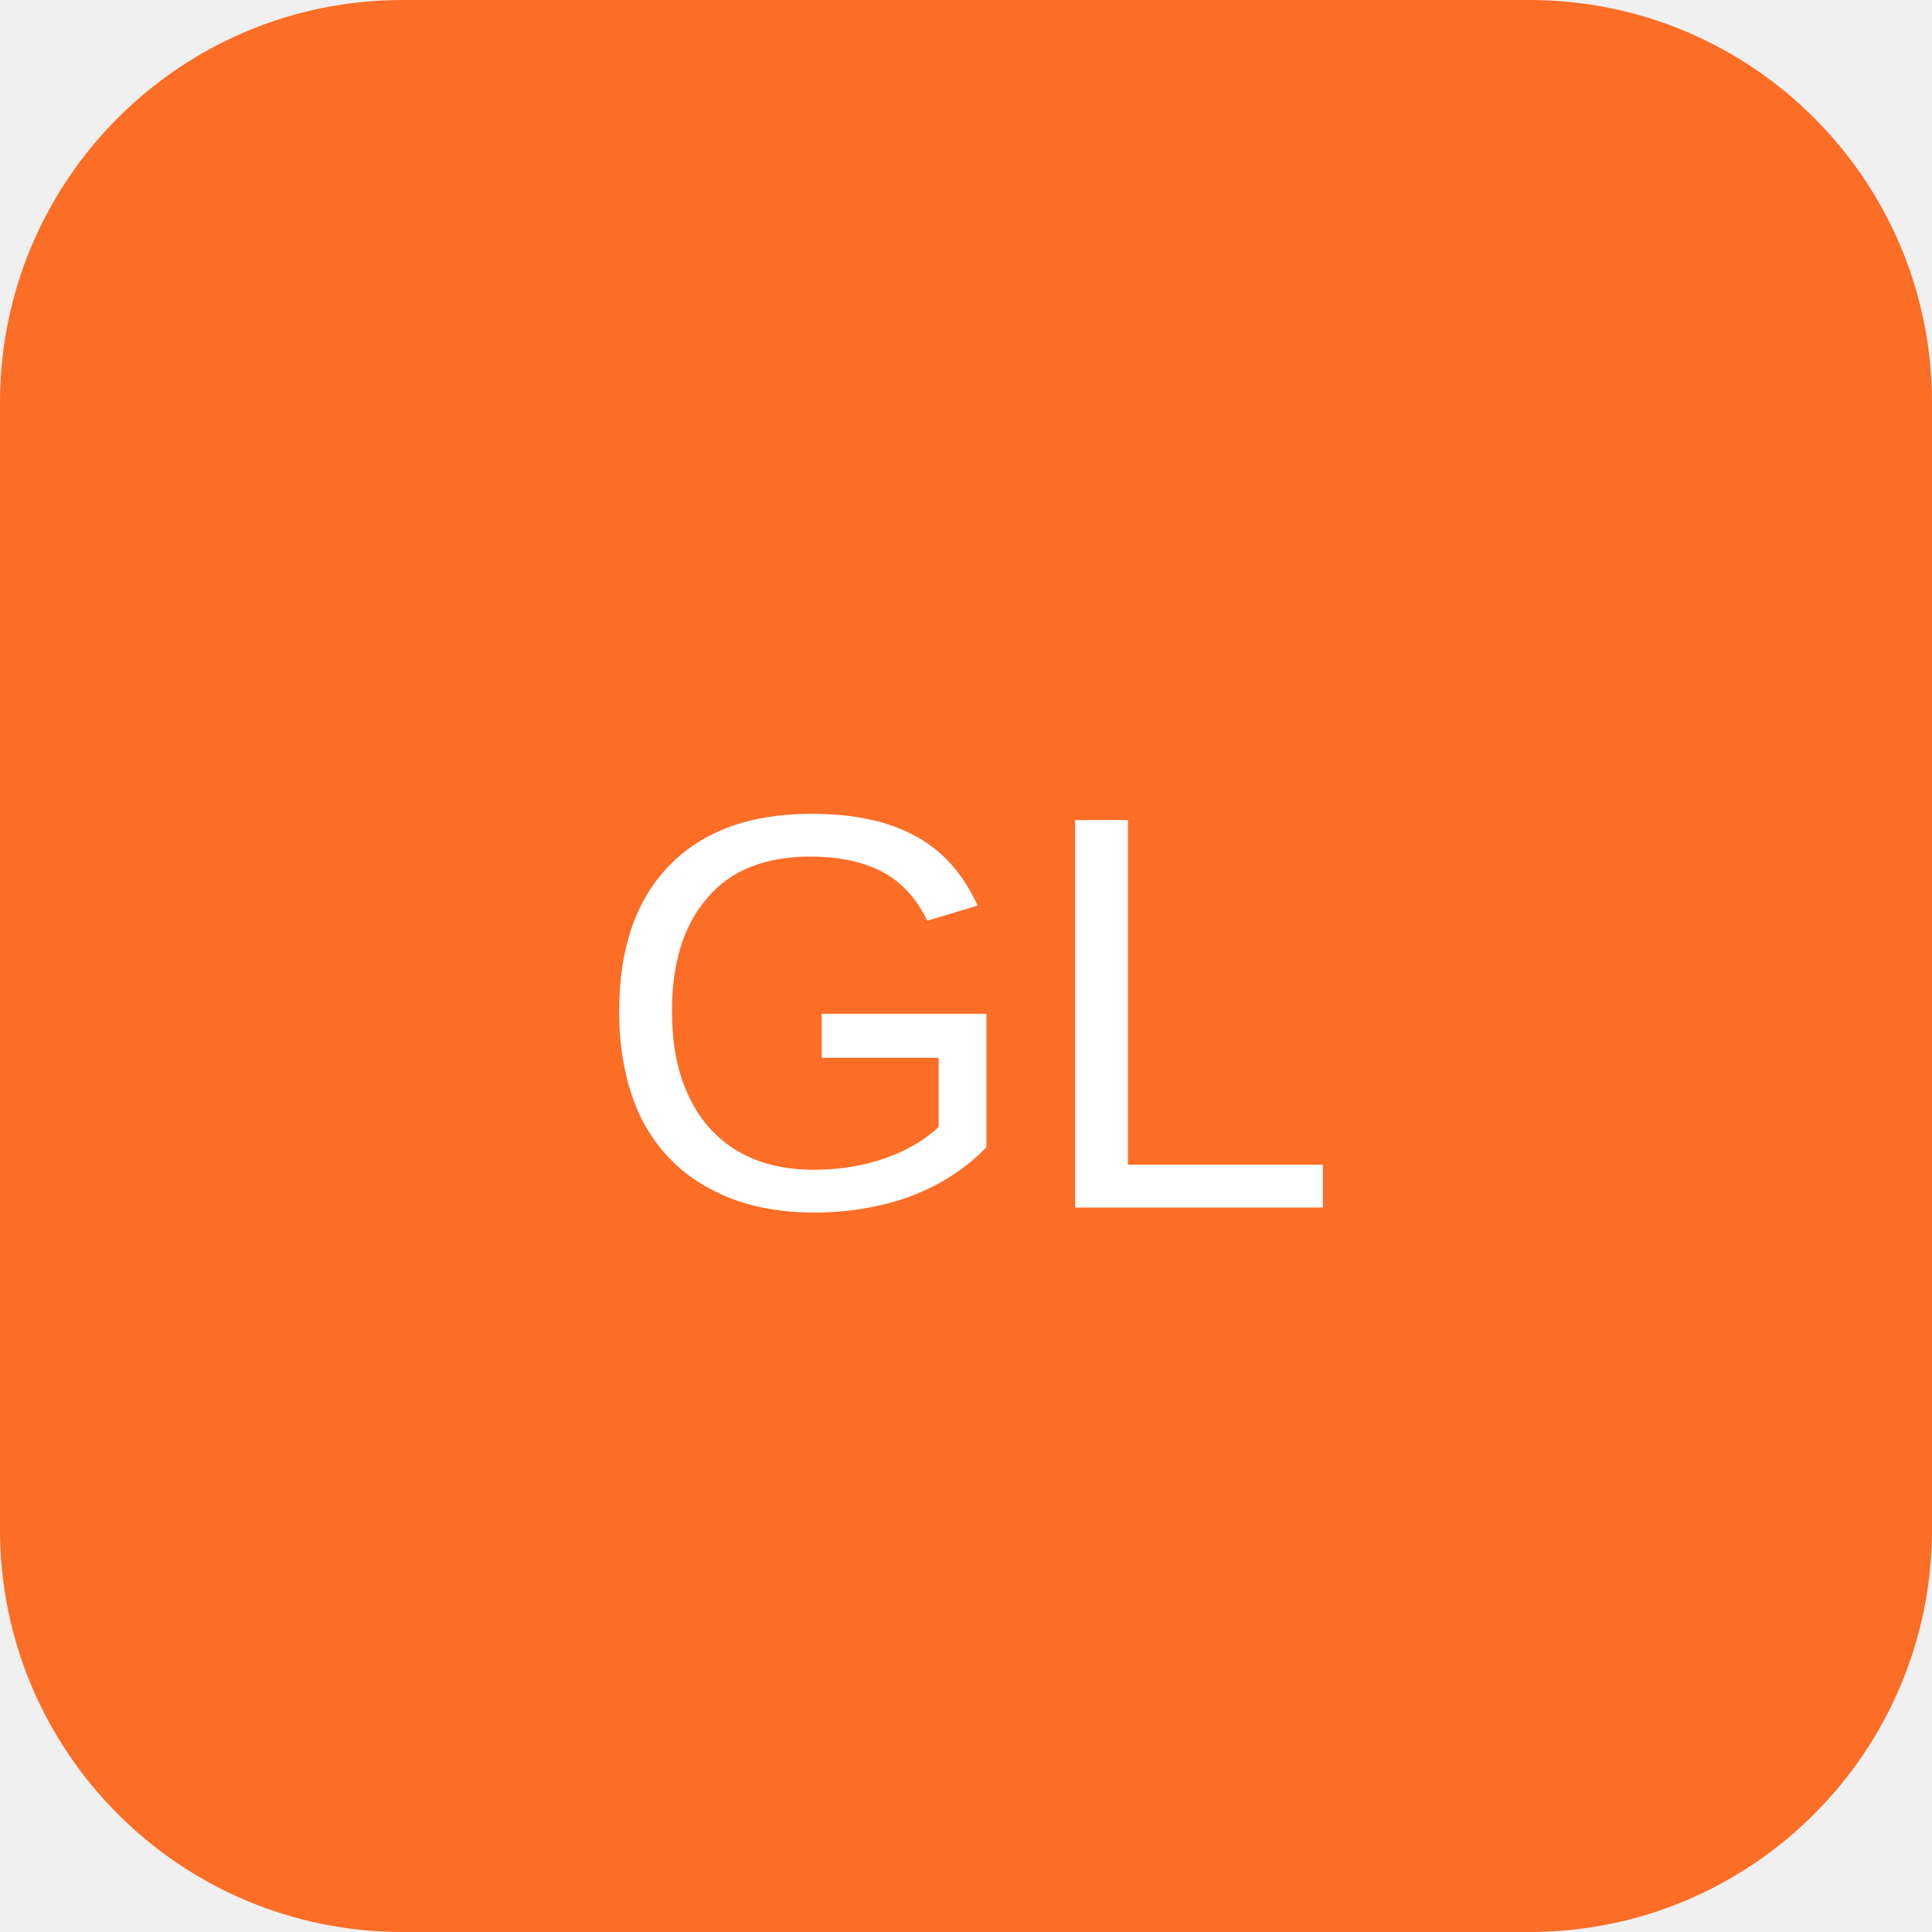
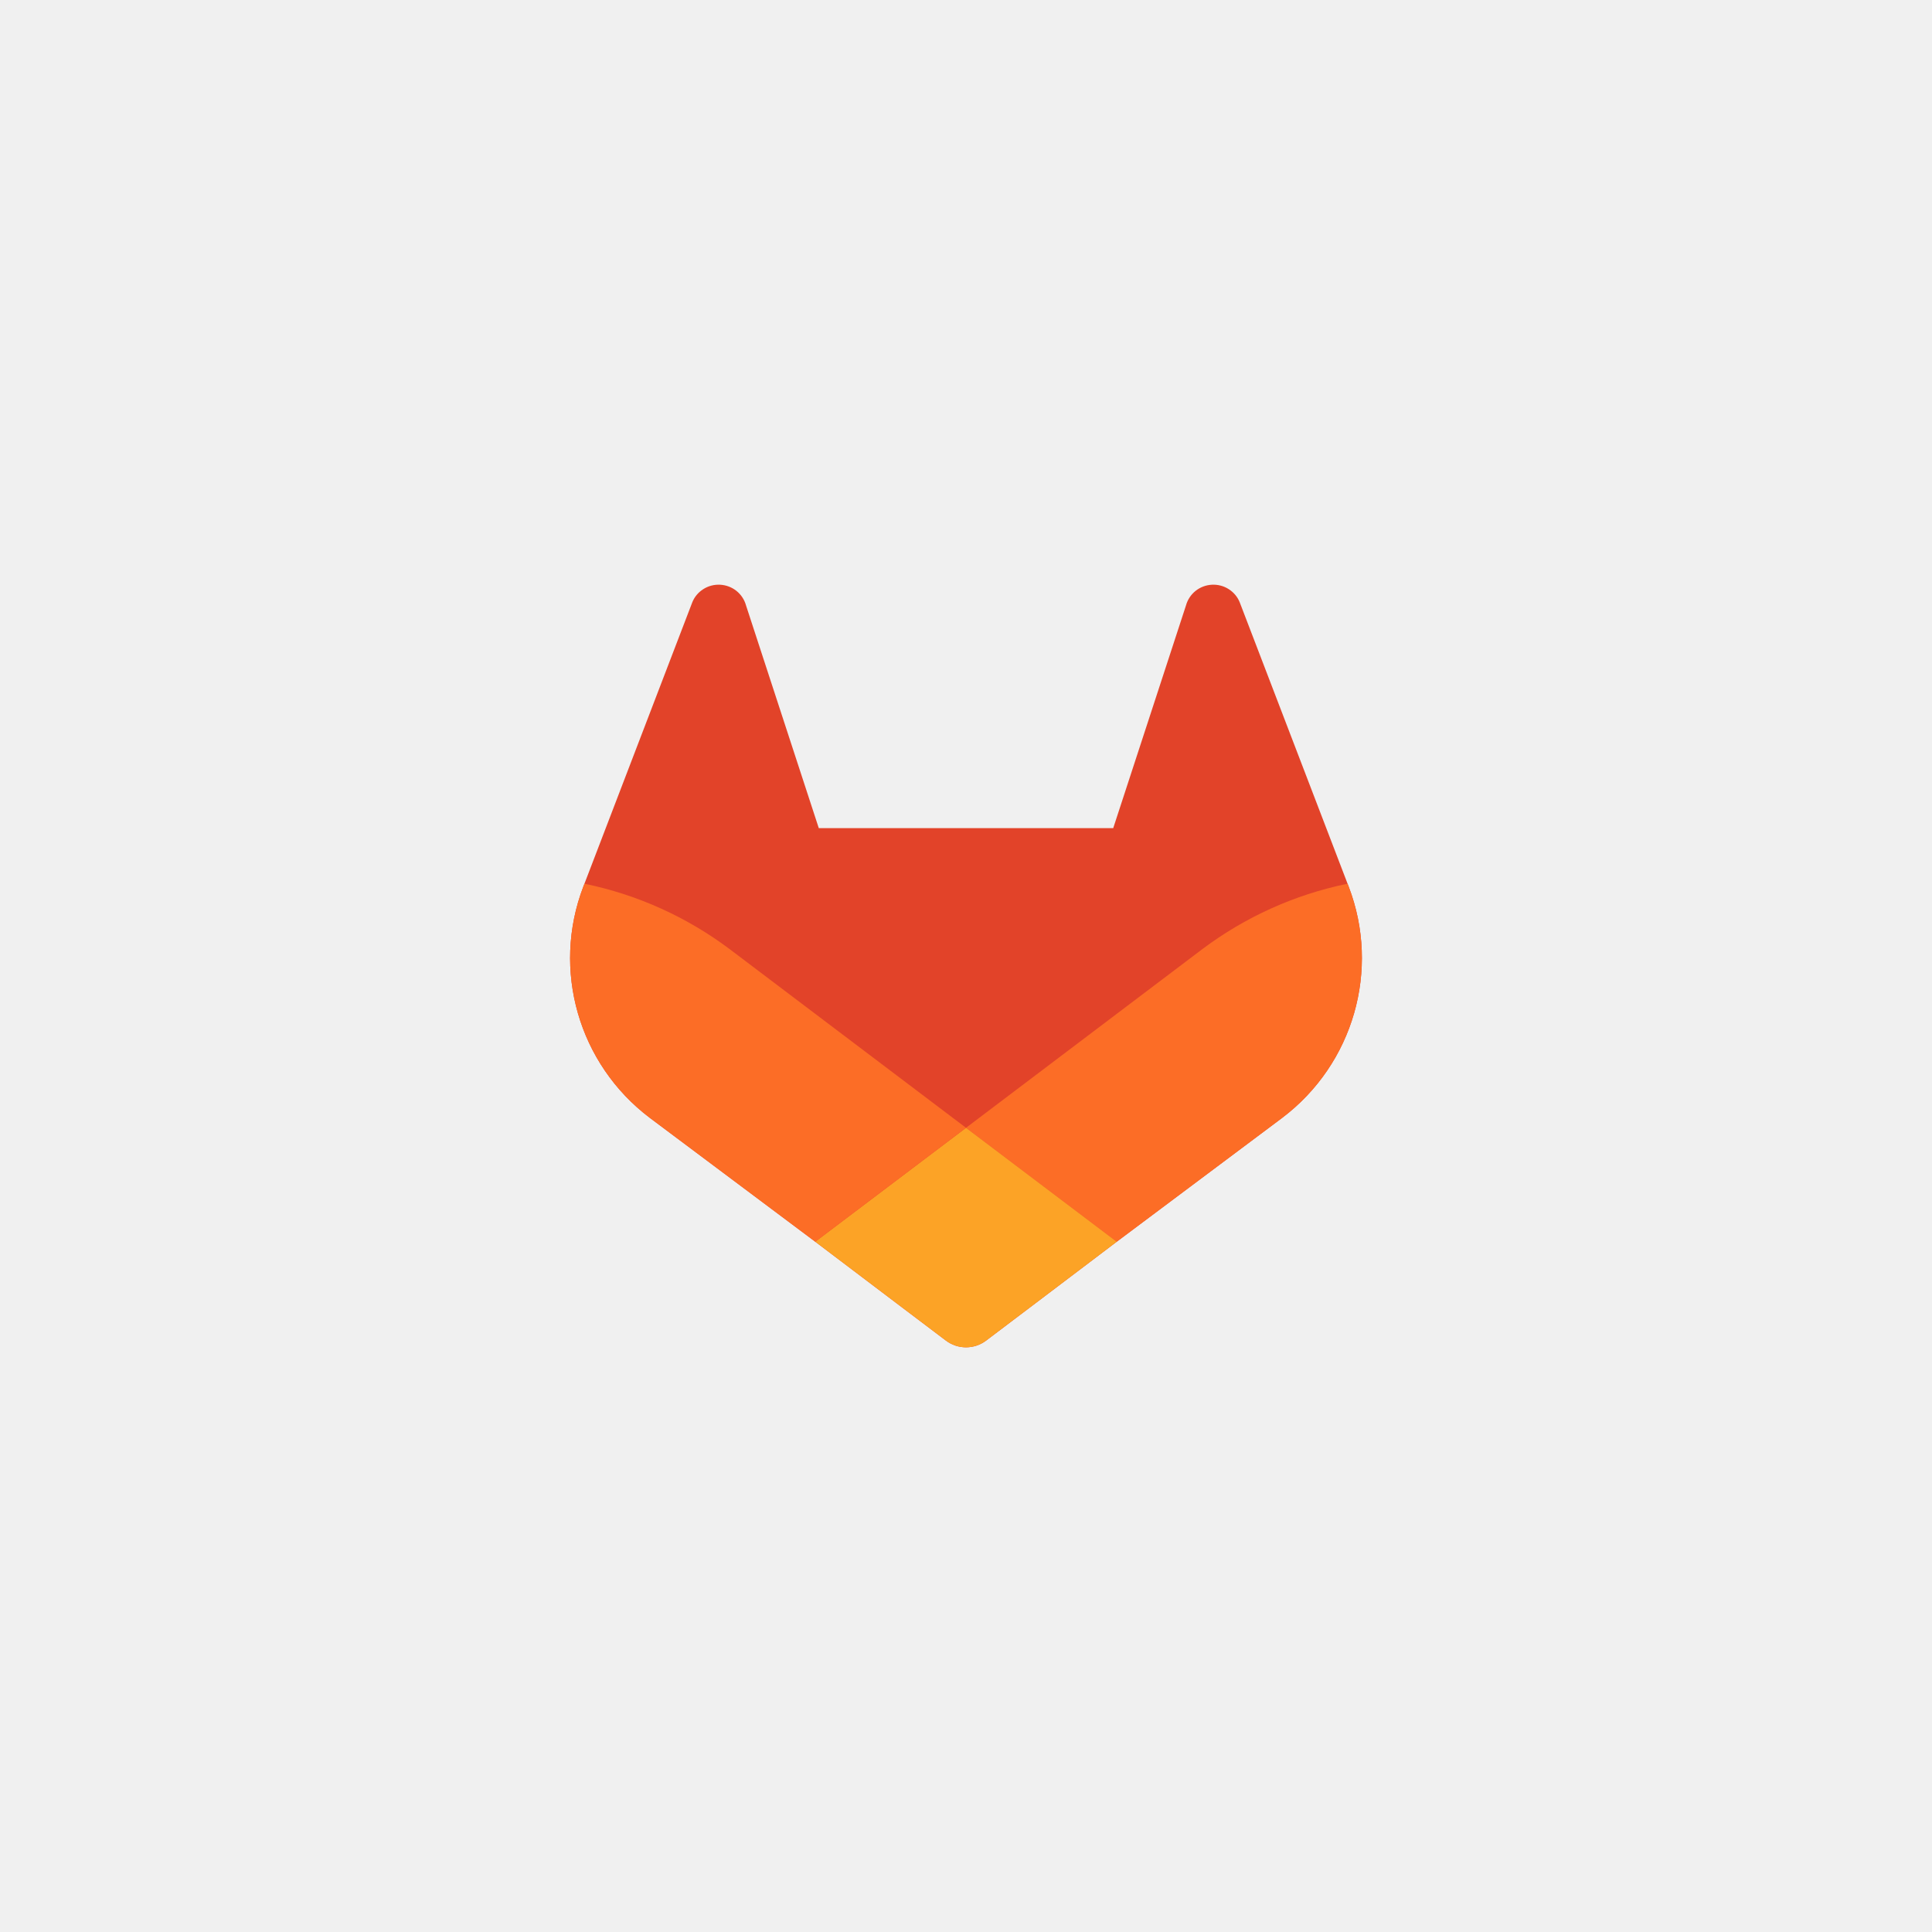
- <svg xmlns="http://www.w3.org/2000/svg" viewBox="0 0 24 24">
-   <rect width="24" height="24" rx="5" fill="#fc6d26" />
-   <text x="12" y="15" font-size="7" text-anchor="middle" fill="white" font-family="Arial">GL</text>
+ <svg xmlns="http://www.w3.org/2000/svg" id="Layer_1" data-name="Layer 1" width="380" height="380" viewBox="0 0 380 380">
+   <defs>
+     <style>
+       .cls-1 {
+         fill: #fca326;
+       }
+ 
+       .cls-2 {
+         fill: #fc6d26;
+       }
+ 
+       .cls-3 {
+         fill: #e24329;
+       }
+     </style>
+   </defs>
+   <path class="cls-3" d="M265.264,174.372l-.213-.558-21.199-55.309c-.424-1.084-1.185-1.996-2.177-2.627-.988-.634-2.147-.933-3.323-.87-1.169.062-2.292.489-3.208,1.218-.91.736-1.566,1.73-1.875,2.853l-14.313,43.807h-57.91l-14.313-43.807c-.309-1.123-.965-2.118-1.875-2.853-.916-.729-2.039-1.156-3.208-1.218-1.175-.062-2.335.236-3.323.87-.992.63-1.753,1.543-2.177,2.627l-21.199,55.312-.213.555c-6.282,16.385-.929,34.908,13.059,45.488.026.016.049.036.076.056l.187.141,32.291,24.174,15.972,12.09,9.72,7.349c2.341,1.773,5.579,1.773,7.92,0l9.719-7.349,15.968-12.09,32.481-24.315c.03-.023.056-.043.085-.066,13.978-10.58,19.327-29.096,13.049-45.478Z" />
+   <path class="cls-2" d="M265.264,174.372l-.213-.558c-10.517,2.161-20.204,6.61-28.498,12.816-.135.099-25.205,19.058-46.552,35.197,15.85,11.985,29.648,22.404,29.648,22.404l32.481-24.315c.03-.023.056-.043.085-.066,13.978-10.58,19.327-29.096,13.049-45.478Z" />
+   <path class="cls-1" d="M160.35,244.231l15.972,12.09,9.72,7.349c2.341,1.773,5.579,1.773,7.92,0l9.719-7.349,15.968-12.09s-13.798-10.419-29.648-22.404c-15.853,11.985-29.651,22.404-29.651,22.404Z" />
+   <path class="cls-2" d="M143.446,186.63c-8.291-6.203-17.974-10.655-28.495-12.813l-.213.555c-6.282,16.385-.929,34.908,13.059,45.488.026.016.049.036.076.056l.187.141,32.291,24.174s13.798-10.419,29.651-22.404c-21.347-16.139-46.42-35.098-46.555-35.197Z" />
</svg>
